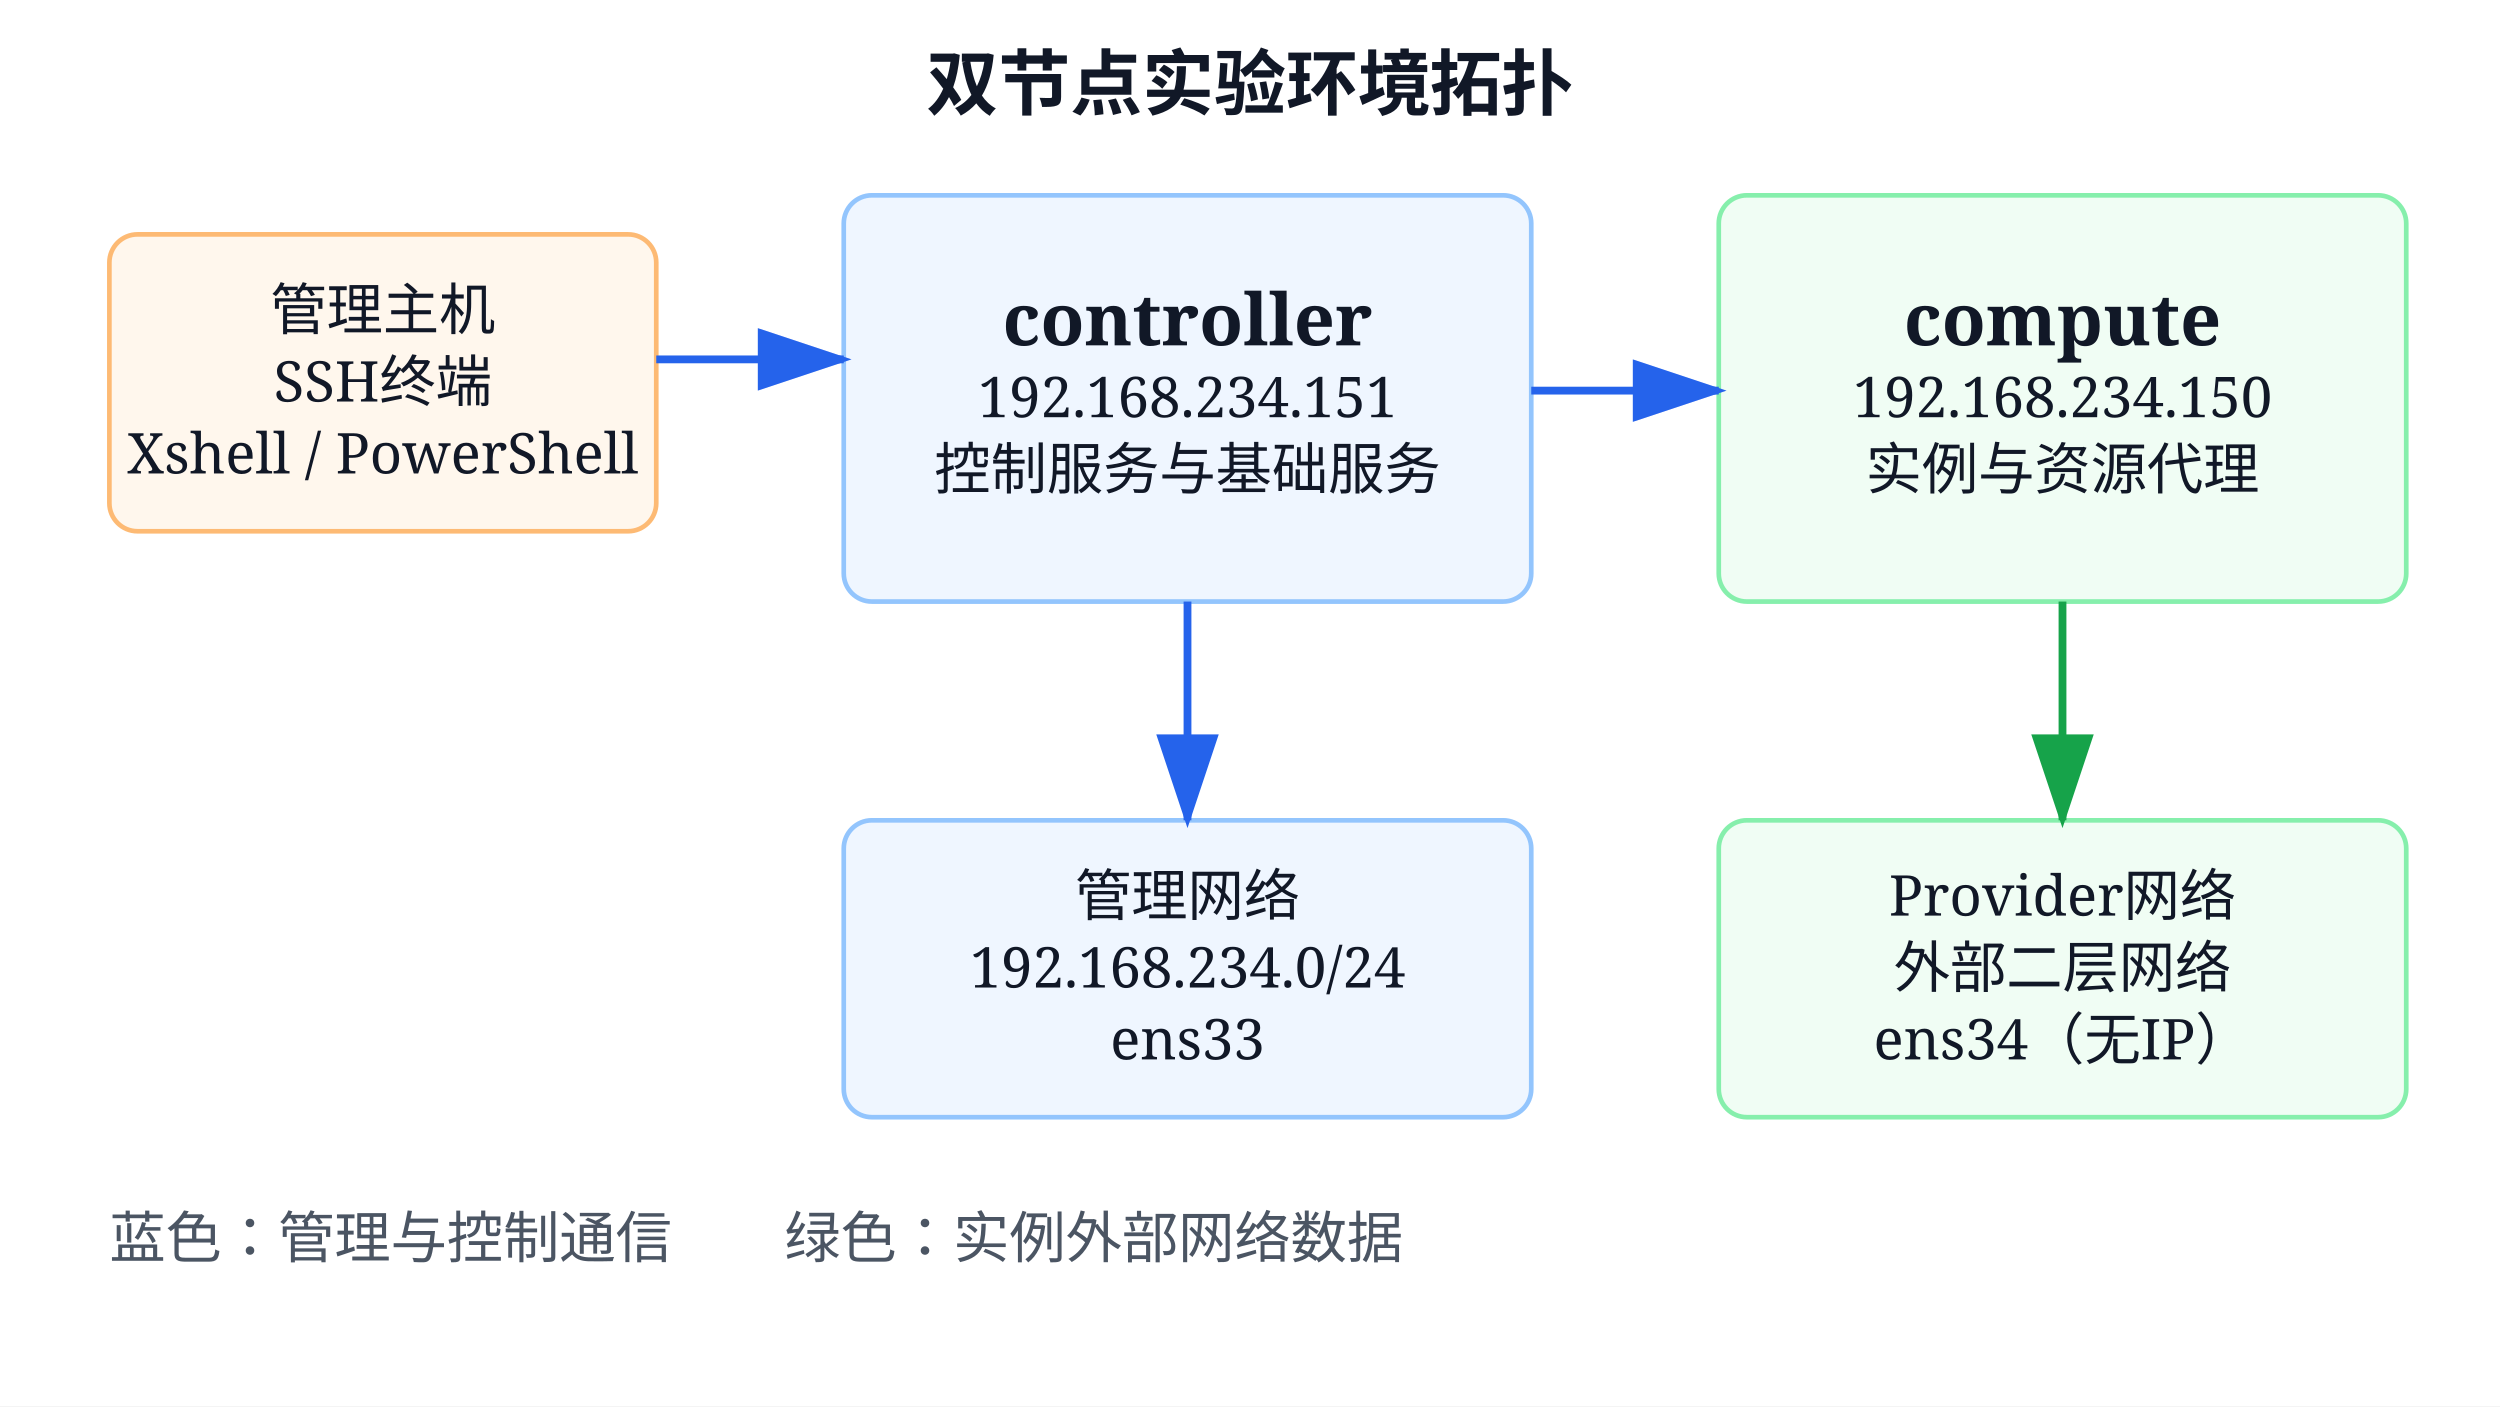
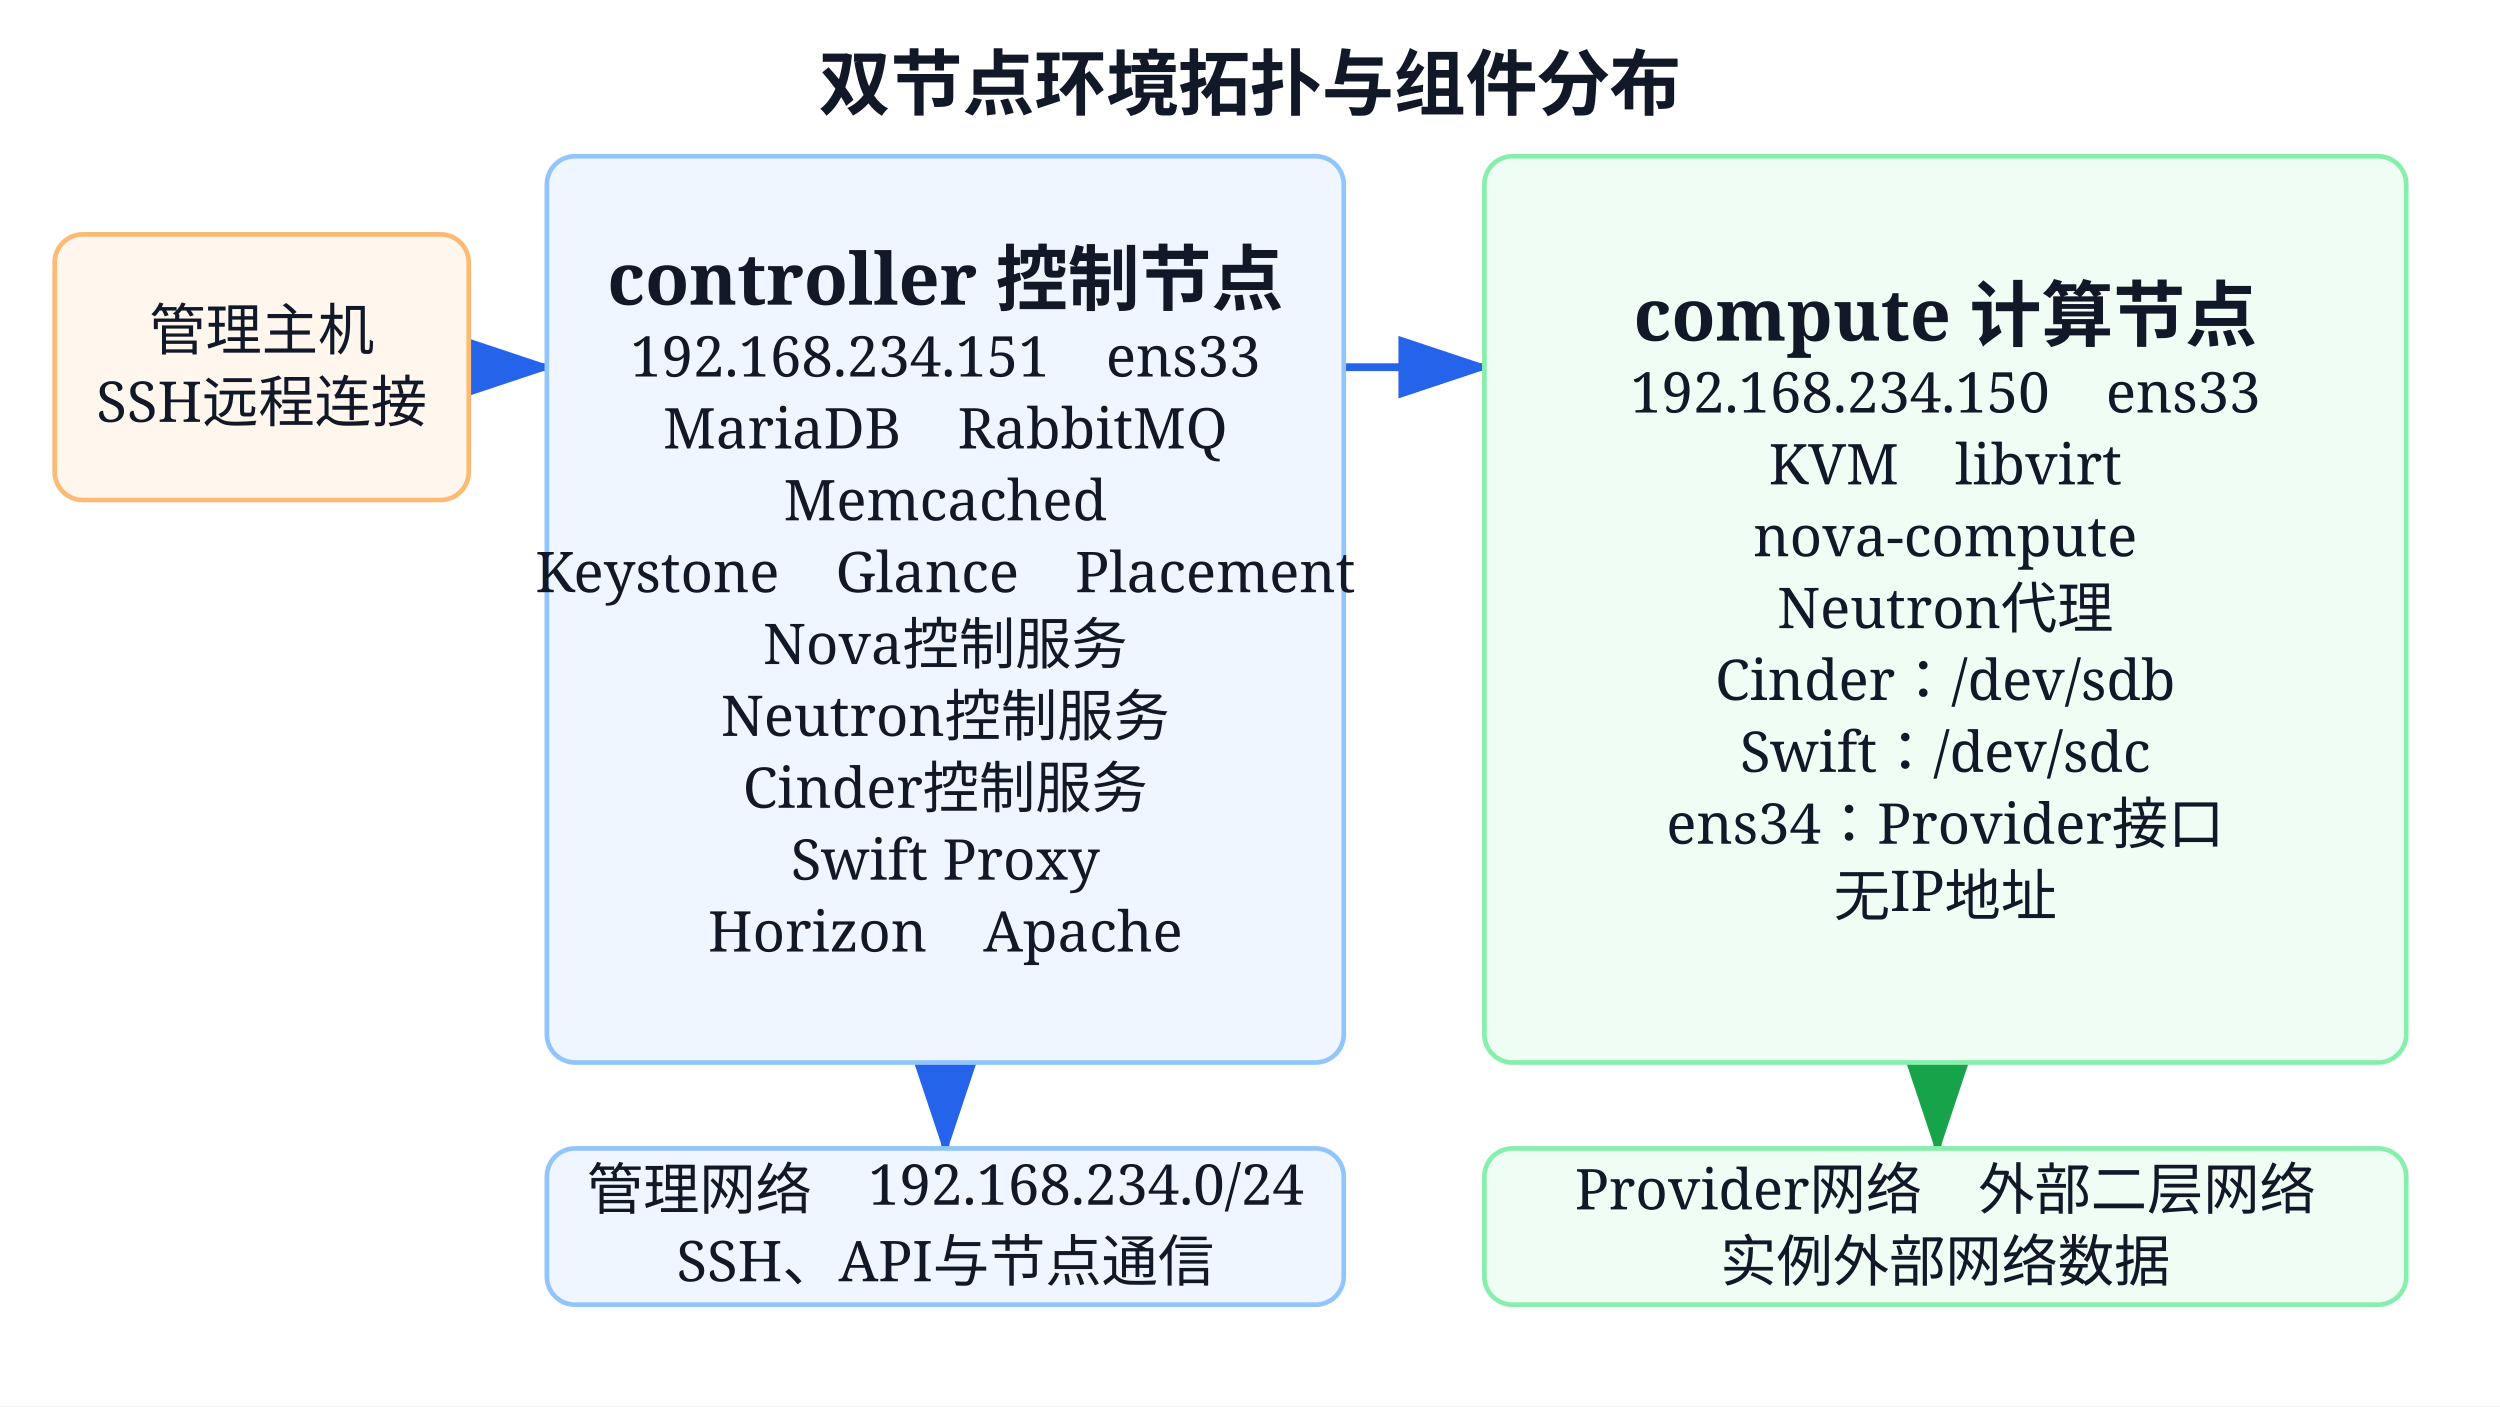
<svg xmlns="http://www.w3.org/2000/svg" viewBox="0 0 1600 900" width="1600" height="900">
  <style>text{font-family:"SimSun","宋体",serif;font-size:36px;fill:#111827} .title{font-size:46px;font-weight:700} .sub{font-size:36px;fill:#4b5563} .white{fill:#fff}</style>
  <defs>
    <marker id="blue" markerWidth="12" markerHeight="8" refX="11" refY="4" orient="auto">
      <path d="M0,0 L12,4 L0,8 Z" fill="#2563eb" />
    </marker>
    <marker id="green" markerWidth="12" markerHeight="8" refX="11" refY="4" orient="auto">
      <path d="M0,0 L12,4 L0,8 Z" fill="#16a34a" />
    </marker>
    <marker id="purple" markerWidth="12" markerHeight="8" refX="11" refY="4" orient="auto">
      <path d="M0,0 L12,4 L0,8 Z" fill="#9333ea" />
    </marker>
  </defs>
  <rect width="1600" height="900" fill="#ffffff" />
-   <text x="800" y="70" text-anchor="middle" class="title">双节点实验环境拓扑</text>
-   <rect x="70" y="150" width="350" height="190" rx="18" fill="#fff7ed" stroke="#fdba74" stroke-width="3" />
-   <text x="245.0" y="211.0" text-anchor="middle">管理主机</text>
-   <text x="245.0" y="257.0" text-anchor="middle">SSH终端</text>
-   <text x="245.0" y="303.0" text-anchor="middle">Xshell / PowerShell</text>
-   <rect x="540" y="125" width="440" height="260" rx="18" fill="#eff6ff" stroke="#93c5fd" stroke-width="3" />
-   <text x="760.0" y="221.0" text-anchor="middle" class="title">controller</text>
-   <text x="760.0" y="267.0" text-anchor="middle">192.168.234.151</text>
-   <text x="760.0" y="313.0" text-anchor="middle">控制服务与基础服务</text>
-   <rect x="1100" y="125" width="440" height="260" rx="18" fill="#f0fdf4" stroke="#86efac" stroke-width="3" />
-   <text x="1320.0" y="221.0" text-anchor="middle" class="title">compute</text>
-   <text x="1320.0" y="267.0" text-anchor="middle">192.168.234.150</text>
-   <text x="1320.0" y="313.0" text-anchor="middle">实例与资源代理</text>
-   <rect x="540" y="525" width="440" height="190" rx="18" fill="#eff6ff" stroke="#93c5fd" stroke-width="3" />
-   <text x="760.0" y="586.0" text-anchor="middle">管理网络</text>
-   <text x="760.0" y="632.0" text-anchor="middle">192.168.234.0/24</text>
-   <text x="760.0" y="678.0" text-anchor="middle">ens33</text>
-   <rect x="1100" y="525" width="440" height="190" rx="18" fill="#f0fdf4" stroke="#86efac" stroke-width="3" />
-   <text x="1320.0" y="586.0" text-anchor="middle">Provider网络</text>
-   <text x="1320.0" y="632.0" text-anchor="middle">外部二层网络</text>
-   <text x="1320.0" y="678.0" text-anchor="middle">ens34（无IP）</text>
-   <line x1="420" y1="230" x2="540" y2="230" stroke="#2563eb" stroke-width="5" marker-end="url(#blue)" />
-   <line x1="980" y1="250" x2="1100" y2="250" stroke="#2563eb" stroke-width="5" marker-end="url(#blue)" />
-   <line x1="760" y1="385" x2="760" y2="525" stroke="#2563eb" stroke-width="5" marker-end="url(#blue)" />
-   <line x1="1320" y1="385" x2="1320" y2="525" stroke="#16a34a" stroke-width="5" marker-end="url(#green)" />
-   <text x="70" y="805" class="sub">蓝色：管理与控制通信　　绿色：实例外部网络数据</text>
+   <text x="800" y="70" text-anchor="middle" class="title">双节点环境拓扑与组件分布</text>
+   <line x1="300" y1="235" x2="350" y2="235" stroke="#2563eb" stroke-width="5" marker-end="url(#blue)" />
+   <line x1="860" y1="235" x2="950" y2="235" stroke="#2563eb" stroke-width="5" marker-end="url(#blue)" />
+   <line x1="605" y1="680" x2="605" y2="735" stroke="#2563eb" stroke-width="5" marker-end="url(#blue)" />
+   <line x1="1240" y1="680" x2="1240" y2="735" stroke="#16a34a" stroke-width="5" marker-end="url(#green)" />
+   <rect x="35" y="150" width="265" height="170" rx="18" fill="#fff7ed" stroke="#fdba74" stroke-width="3" />
+   <text x="167.5" y="224.0" text-anchor="middle">管理主机</text>
+   <text x="167.5" y="270.0" text-anchor="middle">SSH远程连接</text>
+   <rect x="350" y="100" width="510" height="580" rx="18" fill="#eff6ff" stroke="#93c5fd" stroke-width="3" />
+   <text x="605.0" y="195.0" text-anchor="middle" class="title">controller 控制节点</text>
+   <text x="605.0" y="241.0" text-anchor="middle">192.168.234.151　ens33</text>
+   <text x="605.0" y="287.0" text-anchor="middle">MariaDB　RabbitMQ</text>
+   <text x="605.0" y="333.0" text-anchor="middle">Memcached</text>
+   <text x="605.0" y="379.0" text-anchor="middle">Keystone　Glance　Placement</text>
+   <text x="605.0" y="425.0" text-anchor="middle">Nova控制服务</text>
+   <text x="605.0" y="471.0" text-anchor="middle">Neutron控制服务</text>
+   <text x="605.0" y="517.0" text-anchor="middle">Cinder控制服务</text>
+   <text x="605.0" y="563.0" text-anchor="middle">Swift Proxy</text>
+   <text x="605.0" y="609.0" text-anchor="middle">Horizon　Apache</text>
+   <rect x="950" y="100" width="590" height="580" rx="18" fill="#f0fdf4" stroke="#86efac" stroke-width="3" />
+   <text x="1245.0" y="218.0" text-anchor="middle" class="title">compute 计算节点</text>
+   <text x="1245.0" y="264.0" text-anchor="middle">192.168.234.150　ens33</text>
+   <text x="1245.0" y="310.0" text-anchor="middle">KVM　libvirt</text>
+   <text x="1245.0" y="356.0" text-anchor="middle">nova-compute</text>
+   <text x="1245.0" y="402.0" text-anchor="middle">Neutron代理</text>
+   <text x="1245.0" y="448.0" text-anchor="middle">Cinder：/dev/sdb</text>
+   <text x="1245.0" y="494.0" text-anchor="middle">Swift：/dev/sdc</text>
+   <text x="1245.0" y="540.0" text-anchor="middle">ens34：Provider接口</text>
+   <text x="1245.0" y="586.0" text-anchor="middle">无IP地址</text>
+   <rect x="350" y="735" width="510" height="100" rx="18" fill="#eff6ff" stroke="#93c5fd" stroke-width="3" />
+   <text x="605.0" y="774.0" text-anchor="middle">管理网络　192.168.234.0/24</text>
+   <text x="605.0" y="820.0" text-anchor="middle">SSH、API与节点通信</text>
+   <rect x="950" y="735" width="590" height="100" rx="18" fill="#f0fdf4" stroke="#86efac" stroke-width="3" />
+   <text x="1245.0" y="774.0" text-anchor="middle">Provider网络　外部二层网络</text>
+   <text x="1245.0" y="820.0" text-anchor="middle">实例外部网络数据</text>
</svg>
